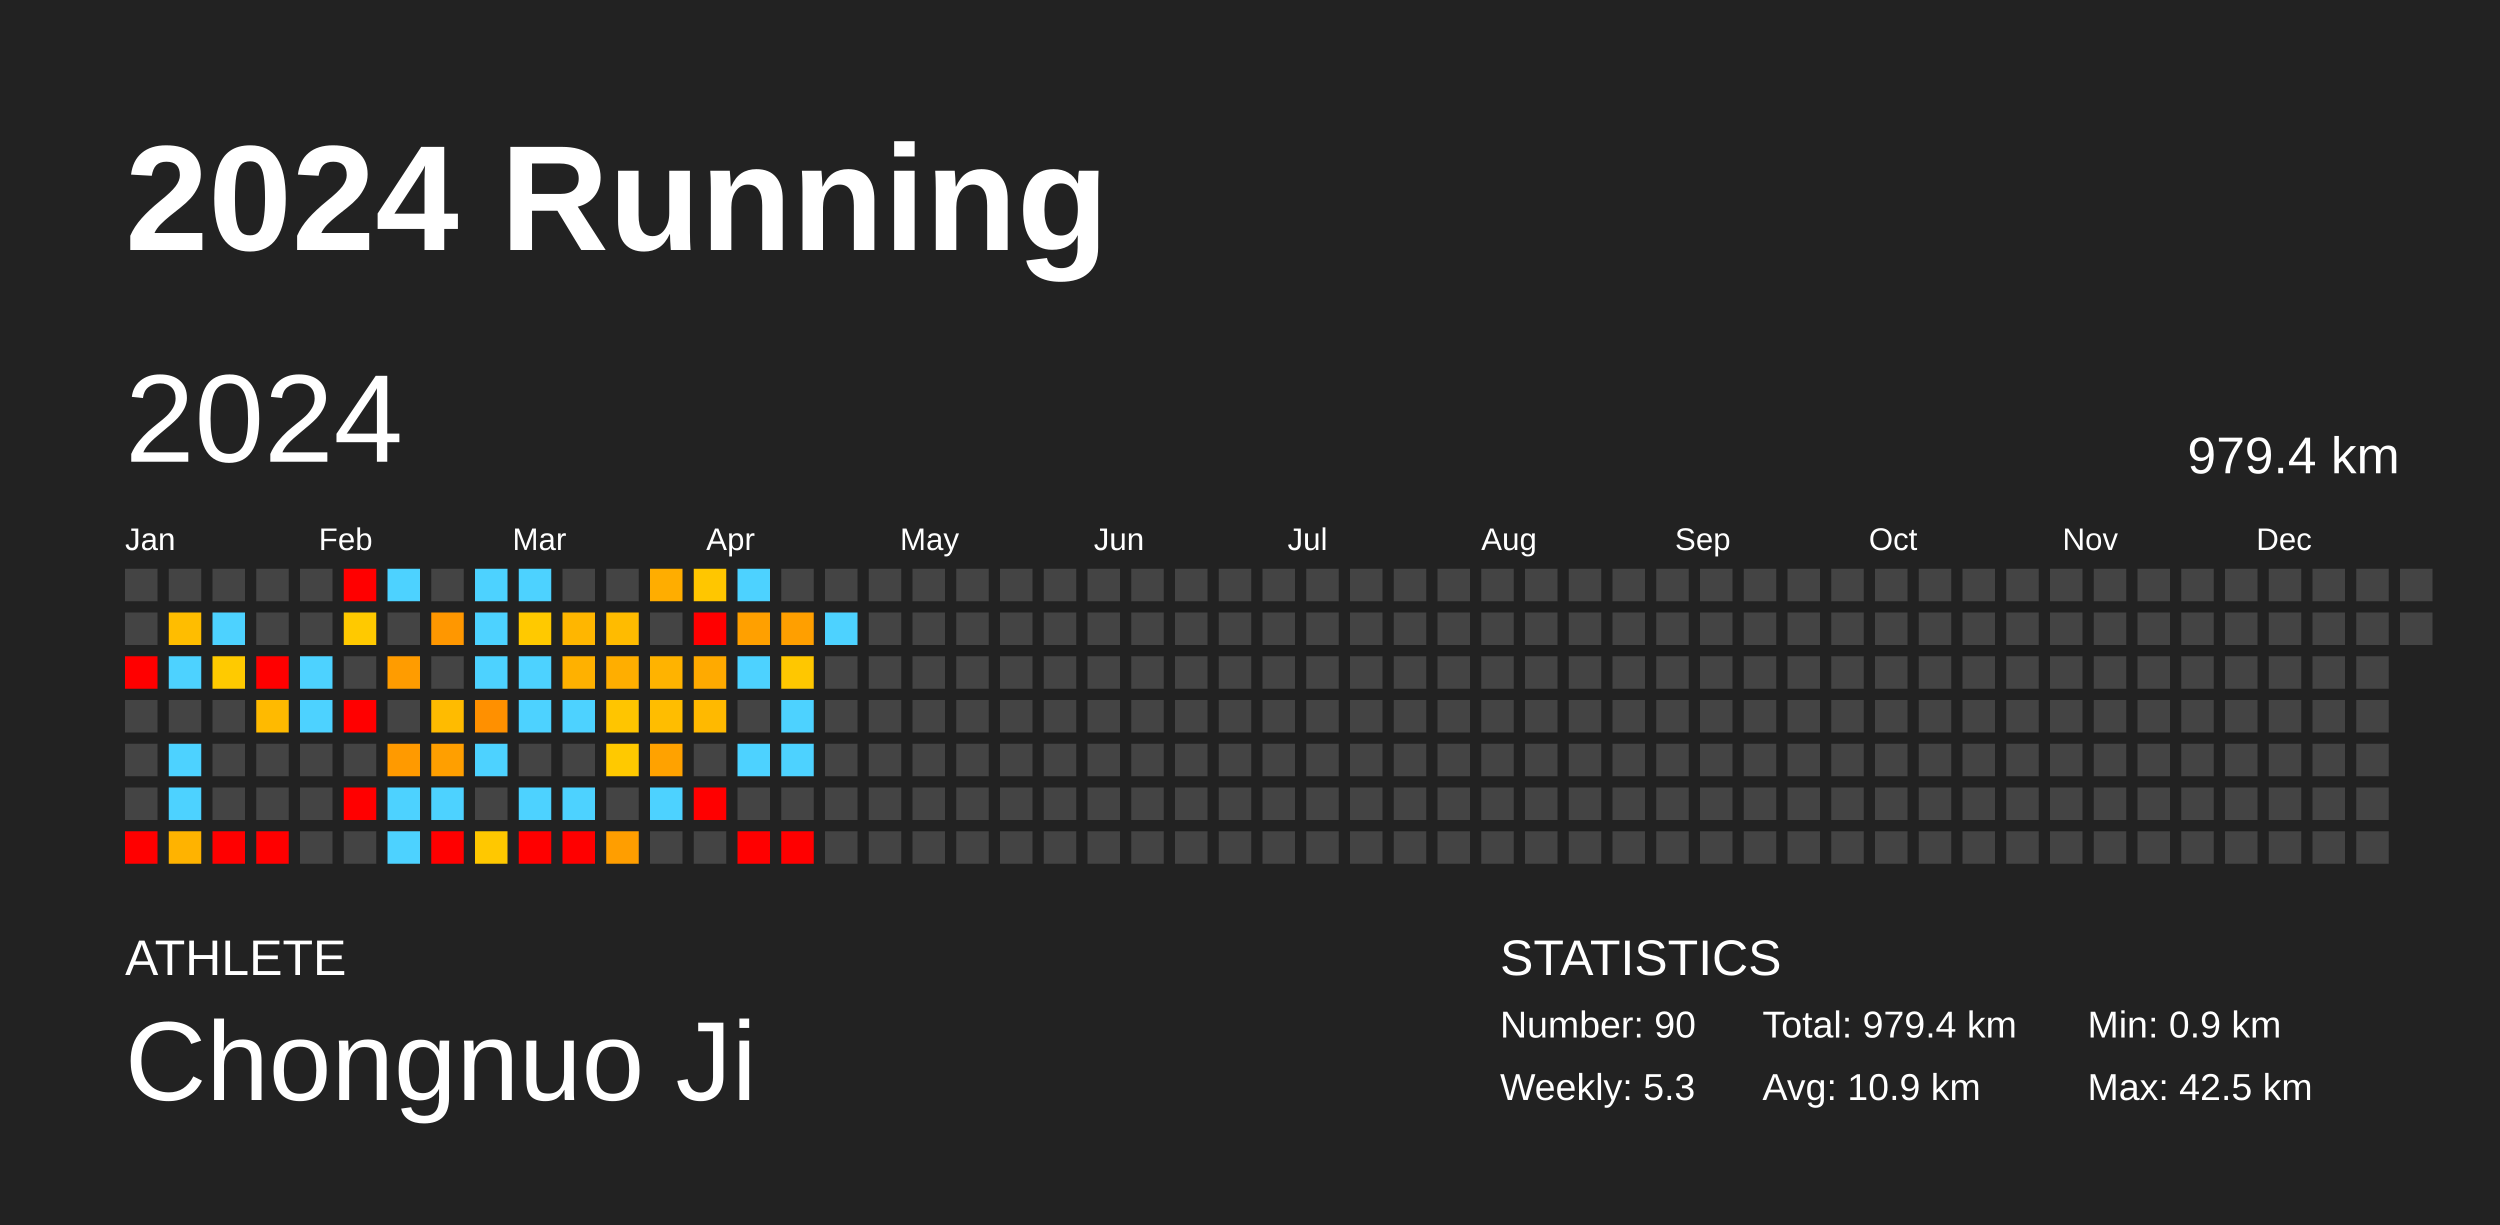
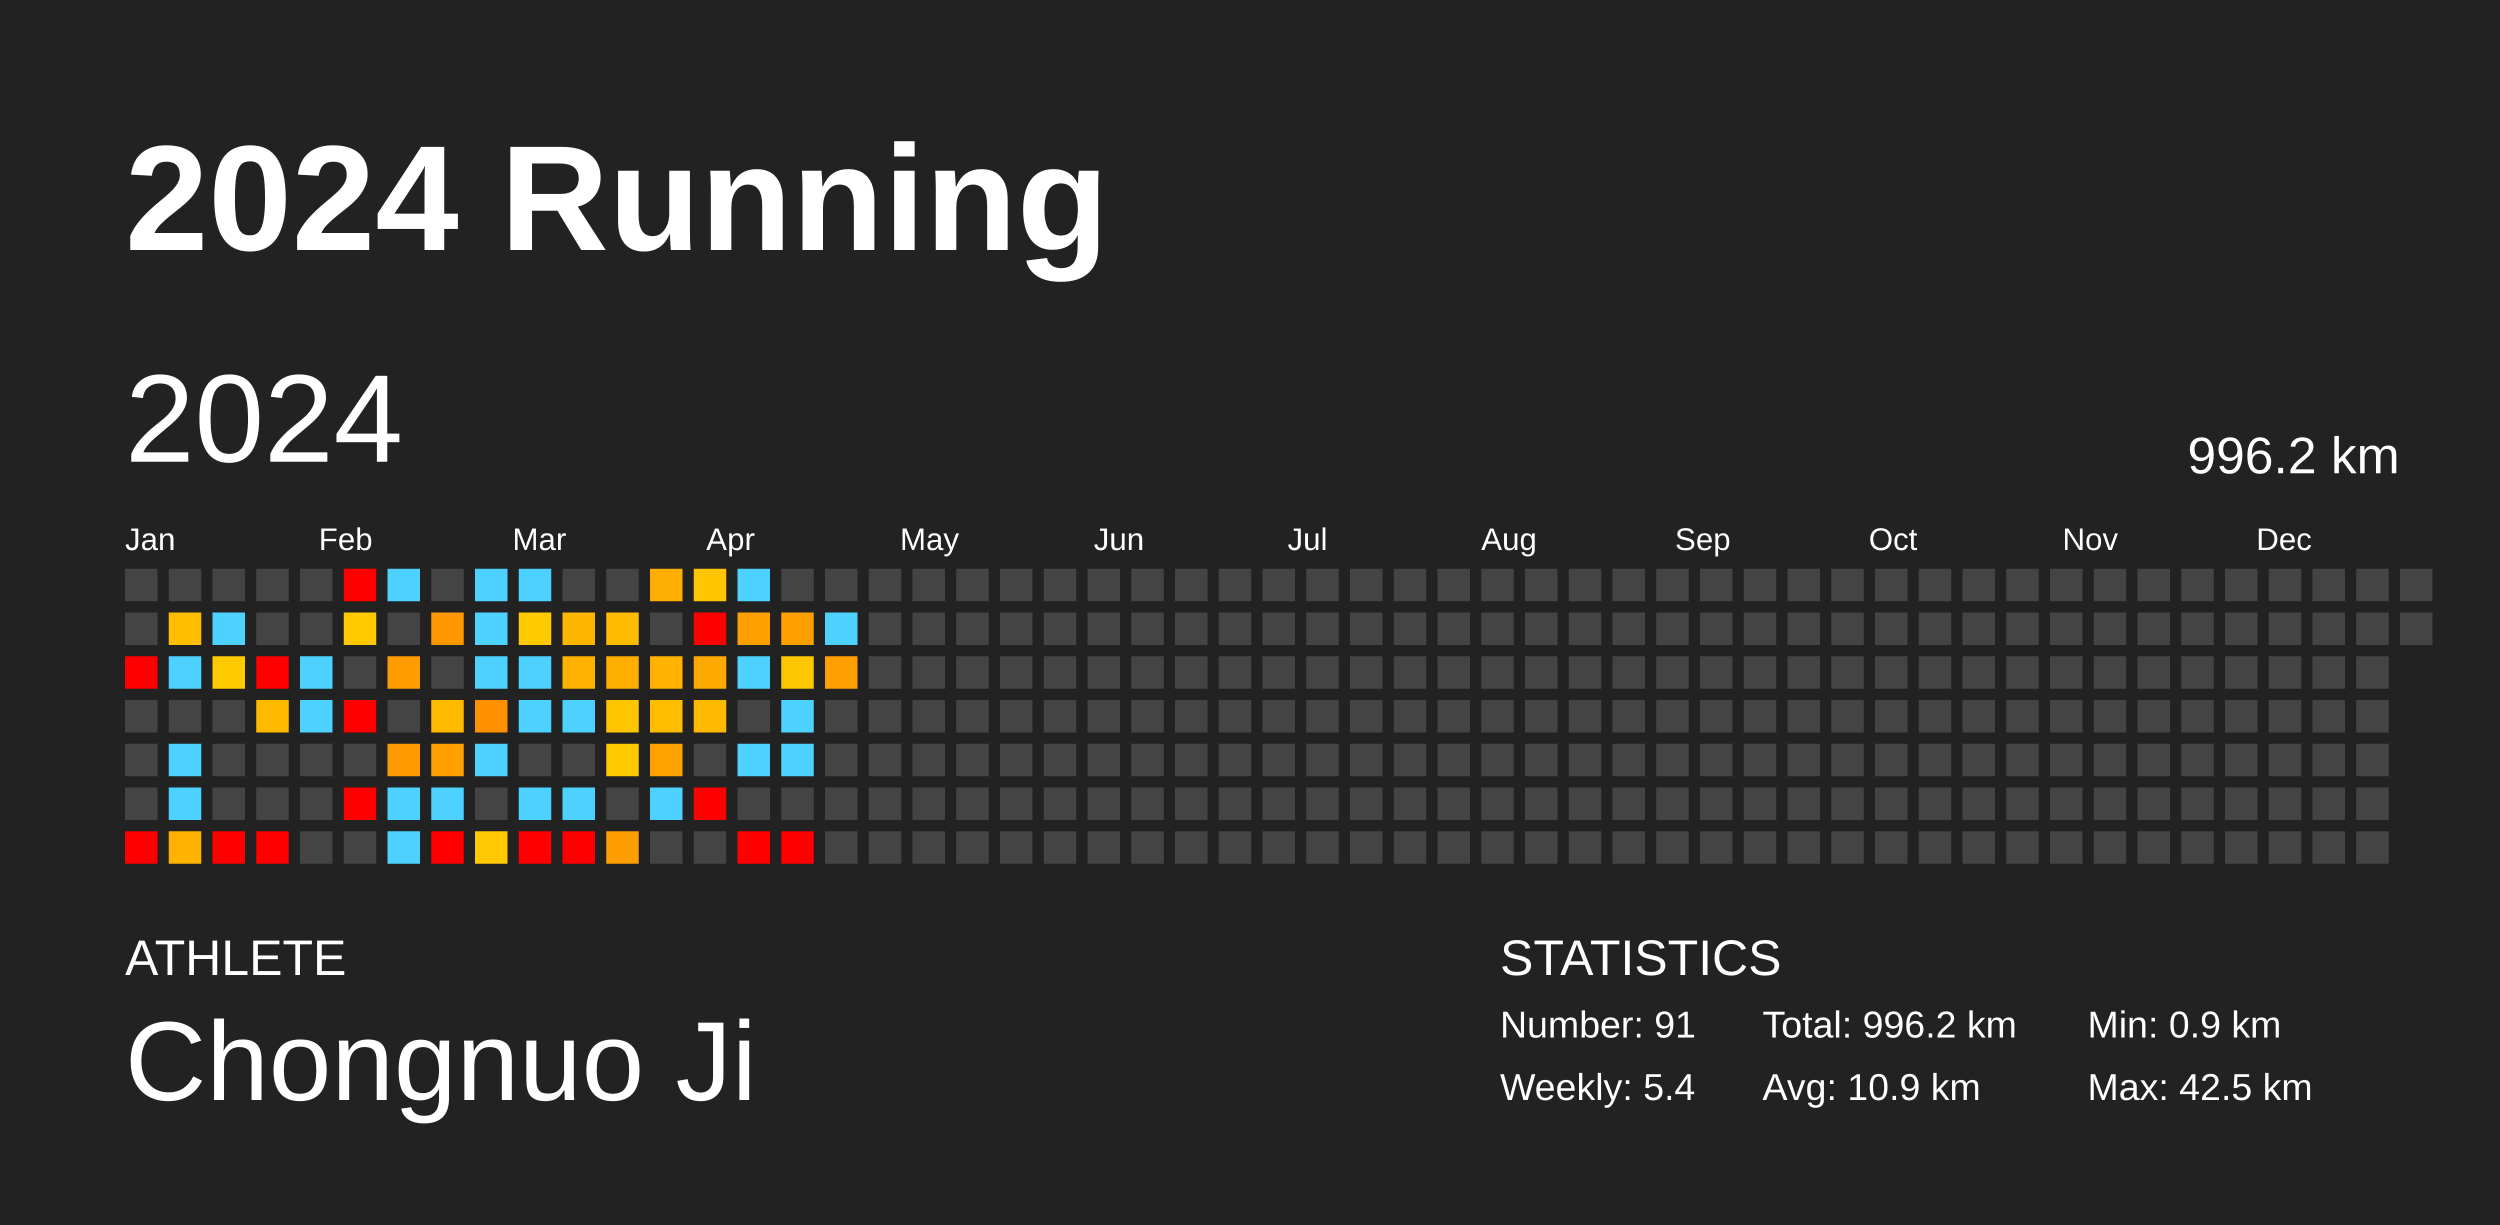
<svg xmlns="http://www.w3.org/2000/svg" baseProfile="full" height="98mm" version="1.1" viewBox="0,0,200,98" width="200mm">
  <defs />
  <rect fill="#222222" height="98" width="200" x="0" y="0" />
  <text fill="#FFFFFF" style="font-size:12px; font-family:Arial; font-weight:bold;" x="10" y="20">2024 Running</text>
  <text fill="#FFFFFF" style="font-size:4px; font-family:Arial" x="10" y="78">ATHLETE</text>
  <text fill="#FFFFFF" style="font-size:9px; font-family:Arial" x="10" y="88">Chongnuo Ji</text>
  <text fill="#FFFFFF" style="font-size:4px; font-family:Arial" x="120" y="78">STATISTICS</text>
-   <text fill="#FFFFFF" style="font-size:3px; font-family:Arial" x="120" y="83">Number: 90</text>
-   <text fill="#FFFFFF" style="font-size:3px; font-family:Arial" x="120" y="88">Weekly: 5.3</text>
-   <text fill="#FFFFFF" style="font-size:3px; font-family:Arial" x="141" y="83">Total: 979.4 km</text>
+   <text fill="#FFFFFF" style="font-size:3px; font-family:Arial" x="120" y="83">Number: 91</text>
+   <text fill="#FFFFFF" style="font-size:3px; font-family:Arial" x="120" y="88">Weekly: 5.4</text>
+   <text fill="#FFFFFF" style="font-size:3px; font-family:Arial" x="141" y="83">Total: 996.2 km</text>
  <text fill="#FFFFFF" style="font-size:3px; font-family:Arial" x="141" y="88">Avg: 10.9 km</text>
  <text fill="#FFFFFF" style="font-size:3px; font-family:Arial" x="167" y="83">Min: 0.9 km</text>
  <text fill="#FFFFFF" style="font-size:3px; font-family:Arial" x="167" y="88">Max: 42.5 km</text>
  <text dominant-baseline="hanging" fill="#FFFFFF" style="font-size:10.0px; font-family:Arial;" x="10" y="30">2024</text>
-   <text dominant-baseline="hanging" fill="#FFFFFF" style="font-size:4.125px; font-family:Arial;" x="175" y="35">979.4 km</text>
+   <text dominant-baseline="hanging" fill="#FFFFFF" style="font-size:4.125px; font-family:Arial;" x="175" y="35">996.2 km</text>
  <text fill="#FFFFFF" style="font-size:2.5px; font-family:Arial" x="10.0" y="44">Jan</text>
  <text fill="#FFFFFF" style="font-size:2.5px; font-family:Arial" x="25.5" y="44">Feb</text>
  <text fill="#FFFFFF" style="font-size:2.5px; font-family:Arial" x="41.0" y="44">Mar</text>
  <text fill="#FFFFFF" style="font-size:2.5px; font-family:Arial" x="56.5" y="44">Apr</text>
  <text fill="#FFFFFF" style="font-size:2.5px; font-family:Arial" x="72.0" y="44">May</text>
  <text fill="#FFFFFF" style="font-size:2.5px; font-family:Arial" x="87.5" y="44">Jun</text>
  <text fill="#FFFFFF" style="font-size:2.5px; font-family:Arial" x="103.0" y="44">Jul</text>
  <text fill="#FFFFFF" style="font-size:2.5px; font-family:Arial" x="118.5" y="44">Aug</text>
  <text fill="#FFFFFF" style="font-size:2.5px; font-family:Arial" x="134.0" y="44">Sep</text>
  <text fill="#FFFFFF" style="font-size:2.5px; font-family:Arial" x="149.5" y="44">Oct</text>
  <text fill="#FFFFFF" style="font-size:2.5px; font-family:Arial" x="165.0" y="44">Nov</text>
  <text fill="#FFFFFF" style="font-size:2.5px; font-family:Arial" x="180.5" y="44">Dec</text>
  <rect fill="#444444" height="2.6" width="2.6" x="10.0" y="45.5" />
  <rect fill="#444444" height="2.6" width="2.6" x="10.0" y="49.0" />
  <rect fill="red" height="2.6" width="2.6" x="10.0" y="52.5" />
  <rect fill="#444444" height="2.6" width="2.6" x="10.0" y="56.0" />
  <rect fill="#444444" height="2.6" width="2.6" x="10.0" y="59.5" />
  <rect fill="#444444" height="2.6" width="2.6" x="10.0" y="63.0" />
  <rect fill="red" height="2.6" width="2.6" x="10.0" y="66.5" />
  <rect fill="#444444" height="2.6" width="2.6" x="13.5" y="45.5" />
  <rect fill="#ffbd00" height="2.6" width="2.6" x="13.5" y="49.0" />
  <rect fill="#4dd2ff" height="2.6" width="2.6" x="13.5" y="52.5" />
  <rect fill="#444444" height="2.6" width="2.6" x="13.5" y="56.0" />
  <rect fill="#4dd2ff" height="2.6" width="2.6" x="13.5" y="59.5" />
  <rect fill="#4dd2ff" height="2.6" width="2.6" x="13.5" y="63.0" />
  <rect fill="#ffb300" height="2.6" width="2.6" x="13.5" y="66.5" />
  <rect fill="#444444" height="2.6" width="2.6" x="17.0" y="45.5" />
  <rect fill="#4dd2ff" height="2.6" width="2.6" x="17.0" y="49.0" />
  <rect fill="#ffca00" height="2.6" width="2.6" x="17.0" y="52.5" />
  <rect fill="#444444" height="2.6" width="2.6" x="17.0" y="56.0" />
  <rect fill="#444444" height="2.6" width="2.6" x="17.0" y="59.5" />
  <rect fill="#444444" height="2.6" width="2.6" x="17.0" y="63.0" />
  <rect fill="red" height="2.6" width="2.6" x="17.0" y="66.5" />
  <rect fill="#444444" height="2.6" width="2.6" x="20.5" y="45.5" />
  <rect fill="#444444" height="2.6" width="2.6" x="20.5" y="49.0" />
  <rect fill="red" height="2.6" width="2.6" x="20.5" y="52.5" />
  <rect fill="#ffba00" height="2.6" width="2.6" x="20.5" y="56.0" />
  <rect fill="#444444" height="2.6" width="2.6" x="20.5" y="59.5" />
  <rect fill="#444444" height="2.6" width="2.6" x="20.5" y="63.0" />
  <rect fill="red" height="2.6" width="2.6" x="20.5" y="66.5" />
  <rect fill="#444444" height="2.6" width="2.6" x="24.0" y="45.5" />
  <rect fill="#444444" height="2.6" width="2.6" x="24.0" y="49.0" />
  <rect fill="#4dd2ff" height="2.6" width="2.6" x="24.0" y="52.5" />
  <rect fill="#4dd2ff" height="2.6" width="2.6" x="24.0" y="56.0" />
  <rect fill="#444444" height="2.6" width="2.6" x="24.0" y="59.5" />
  <rect fill="#444444" height="2.6" width="2.6" x="24.0" y="63.0" />
  <rect fill="#444444" height="2.6" width="2.6" x="24.0" y="66.5" />
  <rect fill="red" height="2.6" width="2.6" x="27.5" y="45.5" />
  <rect fill="#ffc900" height="2.6" width="2.6" x="27.5" y="49.0" />
  <rect fill="#444444" height="2.6" width="2.6" x="27.5" y="52.5" />
  <rect fill="red" height="2.6" width="2.6" x="27.5" y="56.0" />
  <rect fill="#444444" height="2.6" width="2.6" x="27.5" y="59.5" />
  <rect fill="red" height="2.6" width="2.6" x="27.5" y="63.0" />
  <rect fill="#444444" height="2.6" width="2.6" x="27.5" y="66.5" />
  <rect fill="#4dd2ff" height="2.6" width="2.6" x="31.0" y="45.5" />
  <rect fill="#444444" height="2.6" width="2.6" x="31.0" y="49.0" />
  <rect fill="#ff9c00" height="2.6" width="2.6" x="31.0" y="52.5" />
  <rect fill="#444444" height="2.6" width="2.6" x="31.0" y="56.0" />
  <rect fill="#ff9a00" height="2.6" width="2.6" x="31.0" y="59.5" />
  <rect fill="#4dd2ff" height="2.6" width="2.6" x="31.0" y="63.0" />
  <rect fill="#4dd2ff" height="2.6" width="2.6" x="31.0" y="66.5" />
  <rect fill="#444444" height="2.6" width="2.6" x="34.5" y="45.5" />
  <rect fill="#ff9700" height="2.6" width="2.6" x="34.5" y="49.0" />
  <rect fill="#444444" height="2.6" width="2.6" x="34.5" y="52.5" />
  <rect fill="#ffbb00" height="2.6" width="2.6" x="34.5" y="56.0" />
  <rect fill="#ff9f00" height="2.6" width="2.6" x="34.5" y="59.5" />
  <rect fill="#4dd2ff" height="2.6" width="2.6" x="34.5" y="63.0" />
  <rect fill="red" height="2.6" width="2.6" x="34.5" y="66.5" />
  <rect fill="#4dd2ff" height="2.6" width="2.6" x="38.0" y="45.5" />
  <rect fill="#4dd2ff" height="2.6" width="2.6" x="38.0" y="49.0" />
  <rect fill="#4dd2ff" height="2.6" width="2.6" x="38.0" y="52.5" />
  <rect fill="#ff9000" height="2.6" width="2.6" x="38.0" y="56.0" />
  <rect fill="#4dd2ff" height="2.6" width="2.6" x="38.0" y="59.5" />
  <rect fill="#444444" height="2.6" width="2.6" x="38.0" y="63.0" />
  <rect fill="#ffc800" height="2.6" width="2.6" x="38.0" y="66.5" />
  <rect fill="#4dd2ff" height="2.6" width="2.6" x="41.5" y="45.5" />
  <rect fill="#ffc900" height="2.6" width="2.6" x="41.5" y="49.0" />
  <rect fill="#4dd2ff" height="2.6" width="2.6" x="41.5" y="52.5" />
  <rect fill="#4dd2ff" height="2.6" width="2.6" x="41.5" y="56.0" />
  <rect fill="#444444" height="2.6" width="2.6" x="41.5" y="59.5" />
  <rect fill="#4dd2ff" height="2.6" width="2.6" x="41.5" y="63.0" />
  <rect fill="red" height="2.6" width="2.6" x="41.5" y="66.5" />
  <rect fill="#444444" height="2.6" width="2.6" x="45.0" y="45.5" />
  <rect fill="#ffb600" height="2.6" width="2.6" x="45.0" y="49.0" />
  <rect fill="#ffb100" height="2.6" width="2.6" x="45.0" y="52.5" />
  <rect fill="#4dd2ff" height="2.6" width="2.6" x="45.0" y="56.0" />
  <rect fill="#444444" height="2.6" width="2.6" x="45.0" y="59.5" />
  <rect fill="#4dd2ff" height="2.6" width="2.6" x="45.0" y="63.0" />
  <rect fill="red" height="2.6" width="2.6" x="45.0" y="66.5" />
  <rect fill="#444444" height="2.6" width="2.6" x="48.5" y="45.5" />
  <rect fill="#ffbb00" height="2.6" width="2.6" x="48.5" y="49.0" />
  <rect fill="#ffae00" height="2.6" width="2.6" x="48.5" y="52.5" />
  <rect fill="#ffc500" height="2.6" width="2.6" x="48.5" y="56.0" />
  <rect fill="#ffc900" height="2.6" width="2.6" x="48.5" y="59.5" />
  <rect fill="#444444" height="2.6" width="2.6" x="48.5" y="63.0" />
  <rect fill="#ff9e00" height="2.6" width="2.6" x="48.5" y="66.5" />
  <rect fill="#ffad00" height="2.6" width="2.6" x="52.0" y="45.5" />
  <rect fill="#444444" height="2.6" width="2.6" x="52.0" y="49.0" />
  <rect fill="#ffb300" height="2.6" width="2.6" x="52.0" y="52.5" />
  <rect fill="#ffbd00" height="2.6" width="2.6" x="52.0" y="56.0" />
  <rect fill="#ffa200" height="2.6" width="2.6" x="52.0" y="59.5" />
  <rect fill="#4dd2ff" height="2.6" width="2.6" x="52.0" y="63.0" />
  <rect fill="#444444" height="2.6" width="2.6" x="52.0" y="66.5" />
  <rect fill="#ffc600" height="2.6" width="2.6" x="55.5" y="45.5" />
  <rect fill="red" height="2.6" width="2.6" x="55.5" y="49.0" />
  <rect fill="#ffaa00" height="2.6" width="2.6" x="55.5" y="52.5" />
  <rect fill="#ffb900" height="2.6" width="2.6" x="55.5" y="56.0" />
  <rect fill="#444444" height="2.6" width="2.6" x="55.5" y="59.5" />
  <rect fill="red" height="2.6" width="2.6" x="55.5" y="63.0" />
  <rect fill="#444444" height="2.6" width="2.6" x="55.5" y="66.5" />
  <rect fill="#4dd2ff" height="2.6" width="2.6" x="59.0" y="45.5" />
  <rect fill="#ffa000" height="2.6" width="2.6" x="59.0" y="49.0" />
  <rect fill="#4dd2ff" height="2.6" width="2.6" x="59.0" y="52.5" />
  <rect fill="#444444" height="2.6" width="2.6" x="59.0" y="56.0" />
  <rect fill="#4dd2ff" height="2.6" width="2.6" x="59.0" y="59.5" />
  <rect fill="#444444" height="2.6" width="2.6" x="59.0" y="63.0" />
  <rect fill="red" height="2.6" width="2.6" x="59.0" y="66.5" />
  <rect fill="#444444" height="2.6" width="2.6" x="62.5" y="45.5" />
  <rect fill="#ff9f00" height="2.6" width="2.6" x="62.5" y="49.0" />
  <rect fill="#ffc700" height="2.6" width="2.6" x="62.5" y="52.5" />
  <rect fill="#4dd2ff" height="2.6" width="2.6" x="62.5" y="56.0" />
  <rect fill="#4dd2ff" height="2.6" width="2.6" x="62.5" y="59.5" />
  <rect fill="#444444" height="2.6" width="2.6" x="62.5" y="63.0" />
  <rect fill="red" height="2.6" width="2.6" x="62.5" y="66.5" />
  <rect fill="#444444" height="2.6" width="2.6" x="66.0" y="45.5" />
  <rect fill="#4dd2ff" height="2.6" width="2.6" x="66.0" y="49.0" />
-   <rect fill="#444444" height="2.6" width="2.6" x="66.0" y="52.5" />
+   <rect fill="#ffa000" height="2.6" width="2.6" x="66.0" y="52.5" />
  <rect fill="#444444" height="2.6" width="2.6" x="66.0" y="56.0" />
  <rect fill="#444444" height="2.6" width="2.6" x="66.0" y="59.5" />
  <rect fill="#444444" height="2.6" width="2.6" x="66.0" y="63.0" />
  <rect fill="#444444" height="2.6" width="2.6" x="66.0" y="66.5" />
  <rect fill="#444444" height="2.6" width="2.6" x="69.5" y="45.5" />
  <rect fill="#444444" height="2.6" width="2.6" x="69.5" y="49.0" />
  <rect fill="#444444" height="2.6" width="2.6" x="69.5" y="52.5" />
  <rect fill="#444444" height="2.6" width="2.6" x="69.5" y="56.0" />
  <rect fill="#444444" height="2.6" width="2.6" x="69.5" y="59.5" />
  <rect fill="#444444" height="2.6" width="2.6" x="69.5" y="63.0" />
  <rect fill="#444444" height="2.6" width="2.6" x="69.5" y="66.5" />
  <rect fill="#444444" height="2.6" width="2.6" x="73.0" y="45.5" />
  <rect fill="#444444" height="2.6" width="2.6" x="73.0" y="49.0" />
  <rect fill="#444444" height="2.6" width="2.6" x="73.0" y="52.5" />
  <rect fill="#444444" height="2.6" width="2.6" x="73.0" y="56.0" />
  <rect fill="#444444" height="2.6" width="2.6" x="73.0" y="59.5" />
  <rect fill="#444444" height="2.6" width="2.6" x="73.0" y="63.0" />
  <rect fill="#444444" height="2.6" width="2.6" x="73.0" y="66.5" />
  <rect fill="#444444" height="2.6" width="2.6" x="76.5" y="45.5" />
  <rect fill="#444444" height="2.6" width="2.6" x="76.5" y="49.0" />
  <rect fill="#444444" height="2.6" width="2.6" x="76.5" y="52.5" />
  <rect fill="#444444" height="2.6" width="2.6" x="76.5" y="56.0" />
  <rect fill="#444444" height="2.6" width="2.6" x="76.5" y="59.5" />
  <rect fill="#444444" height="2.6" width="2.6" x="76.5" y="63.0" />
  <rect fill="#444444" height="2.6" width="2.6" x="76.5" y="66.5" />
  <rect fill="#444444" height="2.6" width="2.6" x="80.0" y="45.5" />
  <rect fill="#444444" height="2.6" width="2.6" x="80.0" y="49.0" />
  <rect fill="#444444" height="2.6" width="2.6" x="80.0" y="52.5" />
  <rect fill="#444444" height="2.6" width="2.6" x="80.0" y="56.0" />
  <rect fill="#444444" height="2.6" width="2.6" x="80.0" y="59.5" />
  <rect fill="#444444" height="2.6" width="2.6" x="80.0" y="63.0" />
  <rect fill="#444444" height="2.6" width="2.6" x="80.0" y="66.5" />
  <rect fill="#444444" height="2.6" width="2.6" x="83.5" y="45.5" />
  <rect fill="#444444" height="2.6" width="2.6" x="83.5" y="49.0" />
  <rect fill="#444444" height="2.6" width="2.6" x="83.5" y="52.5" />
  <rect fill="#444444" height="2.6" width="2.6" x="83.5" y="56.0" />
  <rect fill="#444444" height="2.6" width="2.6" x="83.5" y="59.5" />
  <rect fill="#444444" height="2.6" width="2.6" x="83.5" y="63.0" />
  <rect fill="#444444" height="2.6" width="2.6" x="83.5" y="66.5" />
  <rect fill="#444444" height="2.6" width="2.6" x="87.0" y="45.5" />
  <rect fill="#444444" height="2.6" width="2.6" x="87.0" y="49.0" />
  <rect fill="#444444" height="2.6" width="2.6" x="87.0" y="52.5" />
  <rect fill="#444444" height="2.6" width="2.6" x="87.0" y="56.0" />
  <rect fill="#444444" height="2.6" width="2.6" x="87.0" y="59.5" />
  <rect fill="#444444" height="2.6" width="2.6" x="87.0" y="63.0" />
  <rect fill="#444444" height="2.6" width="2.6" x="87.0" y="66.5" />
  <rect fill="#444444" height="2.6" width="2.6" x="90.5" y="45.5" />
  <rect fill="#444444" height="2.6" width="2.6" x="90.5" y="49.0" />
  <rect fill="#444444" height="2.6" width="2.6" x="90.5" y="52.5" />
  <rect fill="#444444" height="2.6" width="2.6" x="90.5" y="56.0" />
  <rect fill="#444444" height="2.6" width="2.6" x="90.5" y="59.5" />
  <rect fill="#444444" height="2.6" width="2.6" x="90.5" y="63.0" />
  <rect fill="#444444" height="2.6" width="2.6" x="90.5" y="66.5" />
  <rect fill="#444444" height="2.6" width="2.6" x="94.0" y="45.5" />
  <rect fill="#444444" height="2.6" width="2.6" x="94.0" y="49.0" />
  <rect fill="#444444" height="2.6" width="2.6" x="94.0" y="52.5" />
  <rect fill="#444444" height="2.6" width="2.6" x="94.0" y="56.0" />
  <rect fill="#444444" height="2.6" width="2.6" x="94.0" y="59.5" />
  <rect fill="#444444" height="2.6" width="2.6" x="94.0" y="63.0" />
  <rect fill="#444444" height="2.6" width="2.6" x="94.0" y="66.5" />
  <rect fill="#444444" height="2.6" width="2.6" x="97.5" y="45.5" />
  <rect fill="#444444" height="2.6" width="2.6" x="97.5" y="49.0" />
  <rect fill="#444444" height="2.6" width="2.6" x="97.5" y="52.5" />
  <rect fill="#444444" height="2.6" width="2.6" x="97.5" y="56.0" />
  <rect fill="#444444" height="2.6" width="2.6" x="97.5" y="59.5" />
  <rect fill="#444444" height="2.6" width="2.6" x="97.5" y="63.0" />
  <rect fill="#444444" height="2.6" width="2.6" x="97.5" y="66.5" />
  <rect fill="#444444" height="2.6" width="2.6" x="101.0" y="45.5" />
  <rect fill="#444444" height="2.6" width="2.6" x="101.0" y="49.0" />
  <rect fill="#444444" height="2.6" width="2.6" x="101.0" y="52.5" />
  <rect fill="#444444" height="2.6" width="2.6" x="101.0" y="56.0" />
  <rect fill="#444444" height="2.6" width="2.6" x="101.0" y="59.5" />
  <rect fill="#444444" height="2.6" width="2.6" x="101.0" y="63.0" />
  <rect fill="#444444" height="2.6" width="2.6" x="101.0" y="66.5" />
  <rect fill="#444444" height="2.6" width="2.6" x="104.5" y="45.5" />
  <rect fill="#444444" height="2.6" width="2.6" x="104.5" y="49.0" />
  <rect fill="#444444" height="2.6" width="2.6" x="104.5" y="52.5" />
  <rect fill="#444444" height="2.6" width="2.6" x="104.5" y="56.0" />
  <rect fill="#444444" height="2.6" width="2.6" x="104.5" y="59.5" />
  <rect fill="#444444" height="2.6" width="2.6" x="104.5" y="63.0" />
  <rect fill="#444444" height="2.6" width="2.6" x="104.5" y="66.5" />
  <rect fill="#444444" height="2.6" width="2.6" x="108.0" y="45.5" />
  <rect fill="#444444" height="2.6" width="2.6" x="108.0" y="49.0" />
  <rect fill="#444444" height="2.6" width="2.6" x="108.0" y="52.5" />
  <rect fill="#444444" height="2.6" width="2.6" x="108.0" y="56.0" />
  <rect fill="#444444" height="2.6" width="2.6" x="108.0" y="59.5" />
  <rect fill="#444444" height="2.6" width="2.6" x="108.0" y="63.0" />
  <rect fill="#444444" height="2.6" width="2.6" x="108.0" y="66.5" />
  <rect fill="#444444" height="2.6" width="2.6" x="111.5" y="45.5" />
  <rect fill="#444444" height="2.6" width="2.6" x="111.5" y="49.0" />
  <rect fill="#444444" height="2.6" width="2.6" x="111.5" y="52.5" />
  <rect fill="#444444" height="2.6" width="2.6" x="111.5" y="56.0" />
  <rect fill="#444444" height="2.6" width="2.6" x="111.5" y="59.5" />
  <rect fill="#444444" height="2.6" width="2.6" x="111.5" y="63.0" />
  <rect fill="#444444" height="2.6" width="2.6" x="111.5" y="66.5" />
  <rect fill="#444444" height="2.6" width="2.6" x="115.0" y="45.5" />
  <rect fill="#444444" height="2.6" width="2.6" x="115.0" y="49.0" />
  <rect fill="#444444" height="2.6" width="2.6" x="115.0" y="52.5" />
  <rect fill="#444444" height="2.6" width="2.6" x="115.0" y="56.0" />
  <rect fill="#444444" height="2.6" width="2.6" x="115.0" y="59.5" />
  <rect fill="#444444" height="2.6" width="2.6" x="115.0" y="63.0" />
  <rect fill="#444444" height="2.6" width="2.6" x="115.0" y="66.5" />
  <rect fill="#444444" height="2.6" width="2.6" x="118.5" y="45.5" />
  <rect fill="#444444" height="2.6" width="2.6" x="118.5" y="49.0" />
  <rect fill="#444444" height="2.6" width="2.6" x="118.5" y="52.5" />
  <rect fill="#444444" height="2.6" width="2.6" x="118.5" y="56.0" />
  <rect fill="#444444" height="2.6" width="2.6" x="118.5" y="59.5" />
  <rect fill="#444444" height="2.6" width="2.6" x="118.5" y="63.0" />
  <rect fill="#444444" height="2.6" width="2.6" x="118.5" y="66.5" />
  <rect fill="#444444" height="2.6" width="2.6" x="122.0" y="45.5" />
  <rect fill="#444444" height="2.6" width="2.6" x="122.0" y="49.0" />
  <rect fill="#444444" height="2.6" width="2.6" x="122.0" y="52.5" />
  <rect fill="#444444" height="2.6" width="2.6" x="122.0" y="56.0" />
  <rect fill="#444444" height="2.6" width="2.6" x="122.0" y="59.5" />
  <rect fill="#444444" height="2.6" width="2.6" x="122.0" y="63.0" />
  <rect fill="#444444" height="2.6" width="2.6" x="122.0" y="66.5" />
  <rect fill="#444444" height="2.6" width="2.6" x="125.5" y="45.5" />
  <rect fill="#444444" height="2.6" width="2.6" x="125.5" y="49.0" />
  <rect fill="#444444" height="2.6" width="2.6" x="125.5" y="52.5" />
  <rect fill="#444444" height="2.6" width="2.6" x="125.5" y="56.0" />
  <rect fill="#444444" height="2.6" width="2.6" x="125.5" y="59.5" />
  <rect fill="#444444" height="2.6" width="2.6" x="125.5" y="63.0" />
  <rect fill="#444444" height="2.6" width="2.6" x="125.5" y="66.5" />
  <rect fill="#444444" height="2.6" width="2.6" x="129.0" y="45.5" />
  <rect fill="#444444" height="2.6" width="2.6" x="129.0" y="49.0" />
  <rect fill="#444444" height="2.6" width="2.6" x="129.0" y="52.5" />
  <rect fill="#444444" height="2.6" width="2.6" x="129.0" y="56.0" />
  <rect fill="#444444" height="2.6" width="2.6" x="129.0" y="59.5" />
  <rect fill="#444444" height="2.6" width="2.6" x="129.0" y="63.0" />
  <rect fill="#444444" height="2.6" width="2.6" x="129.0" y="66.5" />
  <rect fill="#444444" height="2.6" width="2.6" x="132.5" y="45.5" />
  <rect fill="#444444" height="2.6" width="2.6" x="132.5" y="49.0" />
  <rect fill="#444444" height="2.6" width="2.6" x="132.5" y="52.5" />
  <rect fill="#444444" height="2.6" width="2.6" x="132.5" y="56.0" />
  <rect fill="#444444" height="2.6" width="2.6" x="132.5" y="59.5" />
  <rect fill="#444444" height="2.6" width="2.6" x="132.5" y="63.0" />
  <rect fill="#444444" height="2.6" width="2.6" x="132.5" y="66.5" />
  <rect fill="#444444" height="2.6" width="2.6" x="136.0" y="45.5" />
  <rect fill="#444444" height="2.6" width="2.6" x="136.0" y="49.0" />
  <rect fill="#444444" height="2.6" width="2.6" x="136.0" y="52.5" />
  <rect fill="#444444" height="2.6" width="2.6" x="136.0" y="56.0" />
  <rect fill="#444444" height="2.6" width="2.6" x="136.0" y="59.5" />
  <rect fill="#444444" height="2.6" width="2.6" x="136.0" y="63.0" />
  <rect fill="#444444" height="2.6" width="2.6" x="136.0" y="66.5" />
  <rect fill="#444444" height="2.6" width="2.6" x="139.5" y="45.5" />
  <rect fill="#444444" height="2.6" width="2.6" x="139.5" y="49.0" />
  <rect fill="#444444" height="2.6" width="2.6" x="139.5" y="52.5" />
  <rect fill="#444444" height="2.6" width="2.6" x="139.5" y="56.0" />
  <rect fill="#444444" height="2.6" width="2.6" x="139.5" y="59.5" />
  <rect fill="#444444" height="2.6" width="2.6" x="139.5" y="63.0" />
  <rect fill="#444444" height="2.6" width="2.6" x="139.5" y="66.5" />
  <rect fill="#444444" height="2.6" width="2.6" x="143.0" y="45.5" />
  <rect fill="#444444" height="2.6" width="2.6" x="143.0" y="49.0" />
  <rect fill="#444444" height="2.6" width="2.6" x="143.0" y="52.5" />
  <rect fill="#444444" height="2.6" width="2.6" x="143.0" y="56.0" />
  <rect fill="#444444" height="2.6" width="2.6" x="143.0" y="59.5" />
  <rect fill="#444444" height="2.6" width="2.6" x="143.0" y="63.0" />
  <rect fill="#444444" height="2.6" width="2.6" x="143.0" y="66.5" />
  <rect fill="#444444" height="2.6" width="2.6" x="146.5" y="45.5" />
  <rect fill="#444444" height="2.6" width="2.6" x="146.5" y="49.0" />
  <rect fill="#444444" height="2.6" width="2.6" x="146.5" y="52.5" />
  <rect fill="#444444" height="2.6" width="2.6" x="146.5" y="56.0" />
  <rect fill="#444444" height="2.6" width="2.6" x="146.5" y="59.5" />
  <rect fill="#444444" height="2.6" width="2.6" x="146.5" y="63.0" />
  <rect fill="#444444" height="2.6" width="2.6" x="146.5" y="66.5" />
  <rect fill="#444444" height="2.6" width="2.6" x="150.0" y="45.5" />
  <rect fill="#444444" height="2.6" width="2.6" x="150.0" y="49.0" />
  <rect fill="#444444" height="2.6" width="2.6" x="150.0" y="52.5" />
  <rect fill="#444444" height="2.6" width="2.6" x="150.0" y="56.0" />
  <rect fill="#444444" height="2.6" width="2.6" x="150.0" y="59.5" />
  <rect fill="#444444" height="2.6" width="2.6" x="150.0" y="63.0" />
  <rect fill="#444444" height="2.6" width="2.6" x="150.0" y="66.5" />
  <rect fill="#444444" height="2.6" width="2.6" x="153.5" y="45.5" />
  <rect fill="#444444" height="2.6" width="2.6" x="153.5" y="49.0" />
  <rect fill="#444444" height="2.6" width="2.6" x="153.5" y="52.5" />
  <rect fill="#444444" height="2.6" width="2.6" x="153.5" y="56.0" />
  <rect fill="#444444" height="2.6" width="2.6" x="153.5" y="59.5" />
  <rect fill="#444444" height="2.6" width="2.6" x="153.5" y="63.0" />
  <rect fill="#444444" height="2.6" width="2.6" x="153.5" y="66.5" />
  <rect fill="#444444" height="2.6" width="2.6" x="157.0" y="45.5" />
  <rect fill="#444444" height="2.6" width="2.6" x="157.0" y="49.0" />
  <rect fill="#444444" height="2.6" width="2.6" x="157.0" y="52.5" />
  <rect fill="#444444" height="2.6" width="2.6" x="157.0" y="56.0" />
  <rect fill="#444444" height="2.6" width="2.6" x="157.0" y="59.5" />
  <rect fill="#444444" height="2.6" width="2.6" x="157.0" y="63.0" />
  <rect fill="#444444" height="2.6" width="2.6" x="157.0" y="66.5" />
  <rect fill="#444444" height="2.6" width="2.6" x="160.5" y="45.5" />
  <rect fill="#444444" height="2.6" width="2.6" x="160.5" y="49.0" />
  <rect fill="#444444" height="2.6" width="2.6" x="160.5" y="52.5" />
  <rect fill="#444444" height="2.6" width="2.6" x="160.5" y="56.0" />
  <rect fill="#444444" height="2.6" width="2.6" x="160.5" y="59.5" />
  <rect fill="#444444" height="2.6" width="2.6" x="160.5" y="63.0" />
  <rect fill="#444444" height="2.6" width="2.6" x="160.5" y="66.5" />
  <rect fill="#444444" height="2.6" width="2.6" x="164.0" y="45.5" />
  <rect fill="#444444" height="2.6" width="2.6" x="164.0" y="49.0" />
  <rect fill="#444444" height="2.6" width="2.6" x="164.0" y="52.5" />
  <rect fill="#444444" height="2.6" width="2.6" x="164.0" y="56.0" />
  <rect fill="#444444" height="2.6" width="2.6" x="164.0" y="59.5" />
  <rect fill="#444444" height="2.6" width="2.6" x="164.0" y="63.0" />
  <rect fill="#444444" height="2.6" width="2.6" x="164.0" y="66.5" />
  <rect fill="#444444" height="2.6" width="2.6" x="167.5" y="45.5" />
  <rect fill="#444444" height="2.6" width="2.6" x="167.5" y="49.0" />
  <rect fill="#444444" height="2.6" width="2.6" x="167.5" y="52.5" />
  <rect fill="#444444" height="2.6" width="2.6" x="167.5" y="56.0" />
  <rect fill="#444444" height="2.6" width="2.6" x="167.5" y="59.5" />
  <rect fill="#444444" height="2.6" width="2.6" x="167.5" y="63.0" />
  <rect fill="#444444" height="2.6" width="2.6" x="167.5" y="66.5" />
  <rect fill="#444444" height="2.6" width="2.6" x="171.0" y="45.5" />
  <rect fill="#444444" height="2.6" width="2.6" x="171.0" y="49.0" />
  <rect fill="#444444" height="2.6" width="2.6" x="171.0" y="52.5" />
  <rect fill="#444444" height="2.6" width="2.6" x="171.0" y="56.0" />
  <rect fill="#444444" height="2.6" width="2.6" x="171.0" y="59.5" />
  <rect fill="#444444" height="2.6" width="2.6" x="171.0" y="63.0" />
  <rect fill="#444444" height="2.6" width="2.6" x="171.0" y="66.5" />
  <rect fill="#444444" height="2.6" width="2.6" x="174.5" y="45.5" />
  <rect fill="#444444" height="2.6" width="2.6" x="174.5" y="49.0" />
  <rect fill="#444444" height="2.6" width="2.6" x="174.5" y="52.5" />
  <rect fill="#444444" height="2.6" width="2.6" x="174.5" y="56.0" />
  <rect fill="#444444" height="2.6" width="2.6" x="174.5" y="59.5" />
  <rect fill="#444444" height="2.6" width="2.6" x="174.5" y="63.0" />
  <rect fill="#444444" height="2.6" width="2.6" x="174.5" y="66.5" />
  <rect fill="#444444" height="2.6" width="2.6" x="178.0" y="45.5" />
  <rect fill="#444444" height="2.6" width="2.6" x="178.0" y="49.0" />
  <rect fill="#444444" height="2.6" width="2.6" x="178.0" y="52.5" />
  <rect fill="#444444" height="2.6" width="2.6" x="178.0" y="56.0" />
  <rect fill="#444444" height="2.6" width="2.6" x="178.0" y="59.5" />
  <rect fill="#444444" height="2.6" width="2.6" x="178.0" y="63.0" />
  <rect fill="#444444" height="2.6" width="2.6" x="178.0" y="66.5" />
  <rect fill="#444444" height="2.6" width="2.6" x="181.5" y="45.5" />
  <rect fill="#444444" height="2.6" width="2.6" x="181.5" y="49.0" />
  <rect fill="#444444" height="2.6" width="2.6" x="181.5" y="52.5" />
  <rect fill="#444444" height="2.6" width="2.6" x="181.5" y="56.0" />
  <rect fill="#444444" height="2.6" width="2.6" x="181.5" y="59.5" />
  <rect fill="#444444" height="2.6" width="2.6" x="181.5" y="63.0" />
  <rect fill="#444444" height="2.6" width="2.6" x="181.5" y="66.5" />
  <rect fill="#444444" height="2.6" width="2.6" x="185.0" y="45.5" />
  <rect fill="#444444" height="2.6" width="2.6" x="185.0" y="49.0" />
  <rect fill="#444444" height="2.6" width="2.6" x="185.0" y="52.5" />
  <rect fill="#444444" height="2.6" width="2.6" x="185.0" y="56.0" />
  <rect fill="#444444" height="2.6" width="2.6" x="185.0" y="59.5" />
  <rect fill="#444444" height="2.6" width="2.6" x="185.0" y="63.0" />
  <rect fill="#444444" height="2.6" width="2.6" x="185.0" y="66.5" />
  <rect fill="#444444" height="2.6" width="2.6" x="188.5" y="45.5" />
  <rect fill="#444444" height="2.6" width="2.6" x="188.5" y="49.0" />
  <rect fill="#444444" height="2.6" width="2.6" x="188.5" y="52.5" />
  <rect fill="#444444" height="2.6" width="2.6" x="188.5" y="56.0" />
  <rect fill="#444444" height="2.6" width="2.6" x="188.5" y="59.5" />
  <rect fill="#444444" height="2.6" width="2.6" x="188.5" y="63.0" />
  <rect fill="#444444" height="2.6" width="2.6" x="188.5" y="66.5" />
  <rect fill="#444444" height="2.6" width="2.6" x="192.0" y="45.5" />
  <rect fill="#444444" height="2.6" width="2.6" x="192.0" y="49.0" />
</svg>
